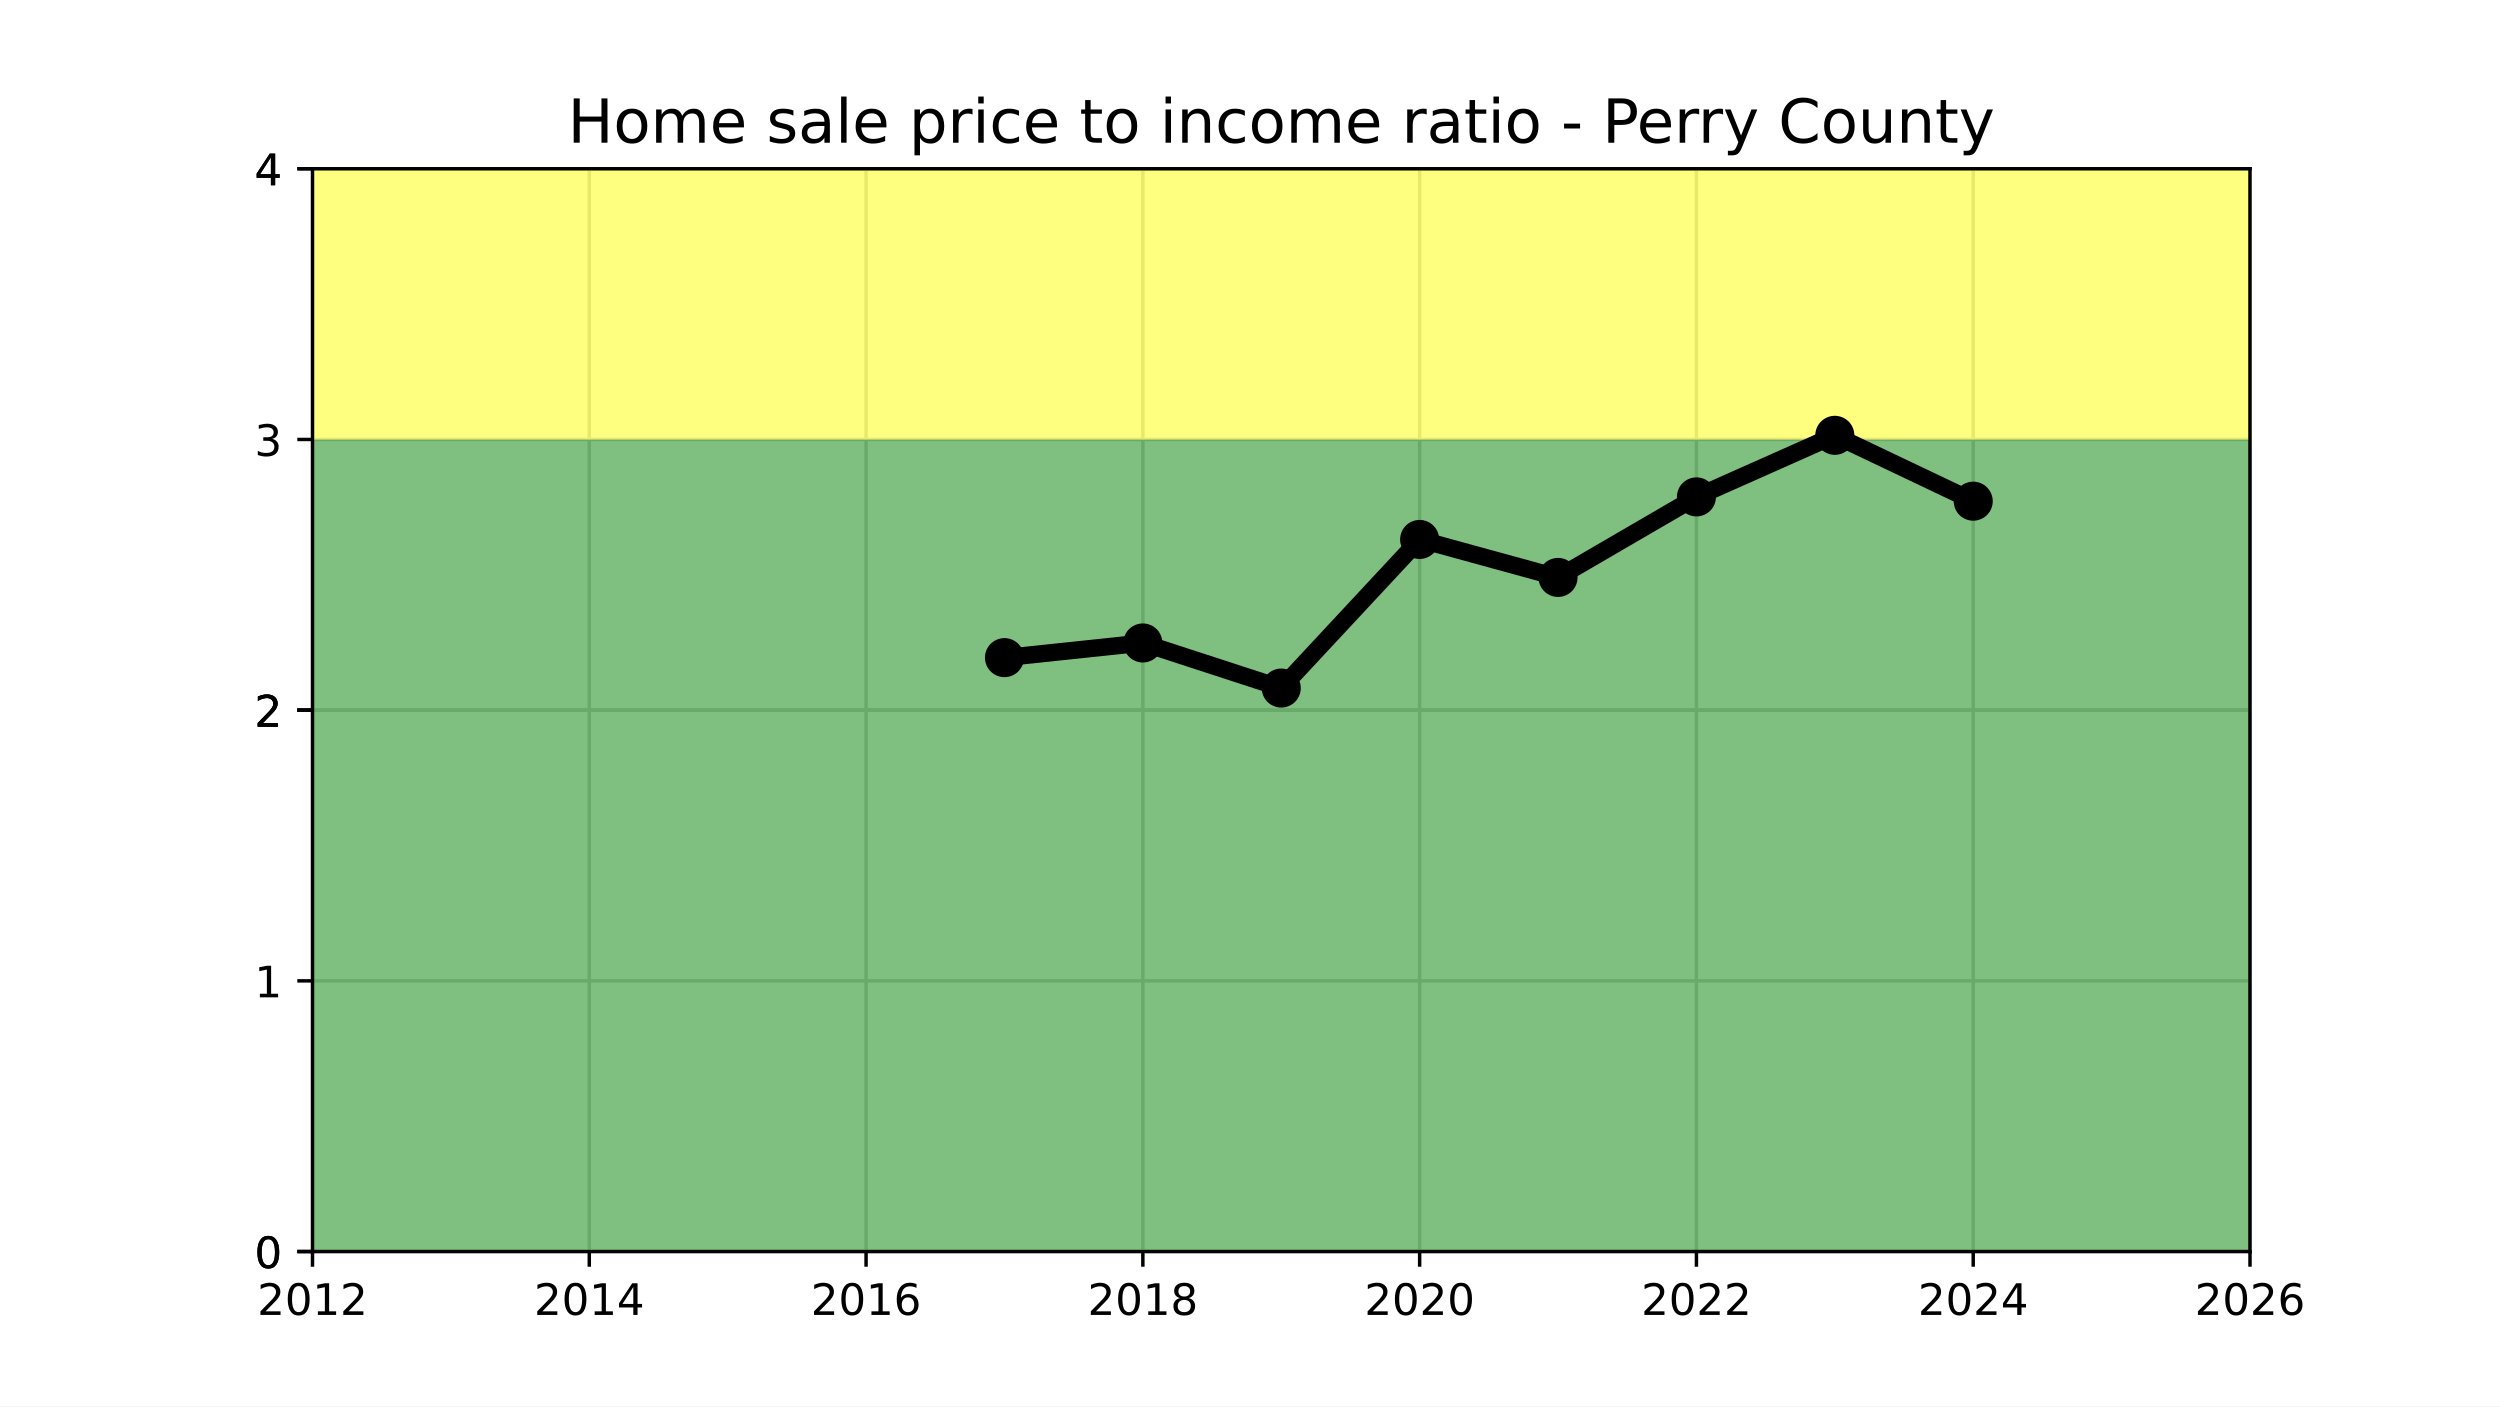
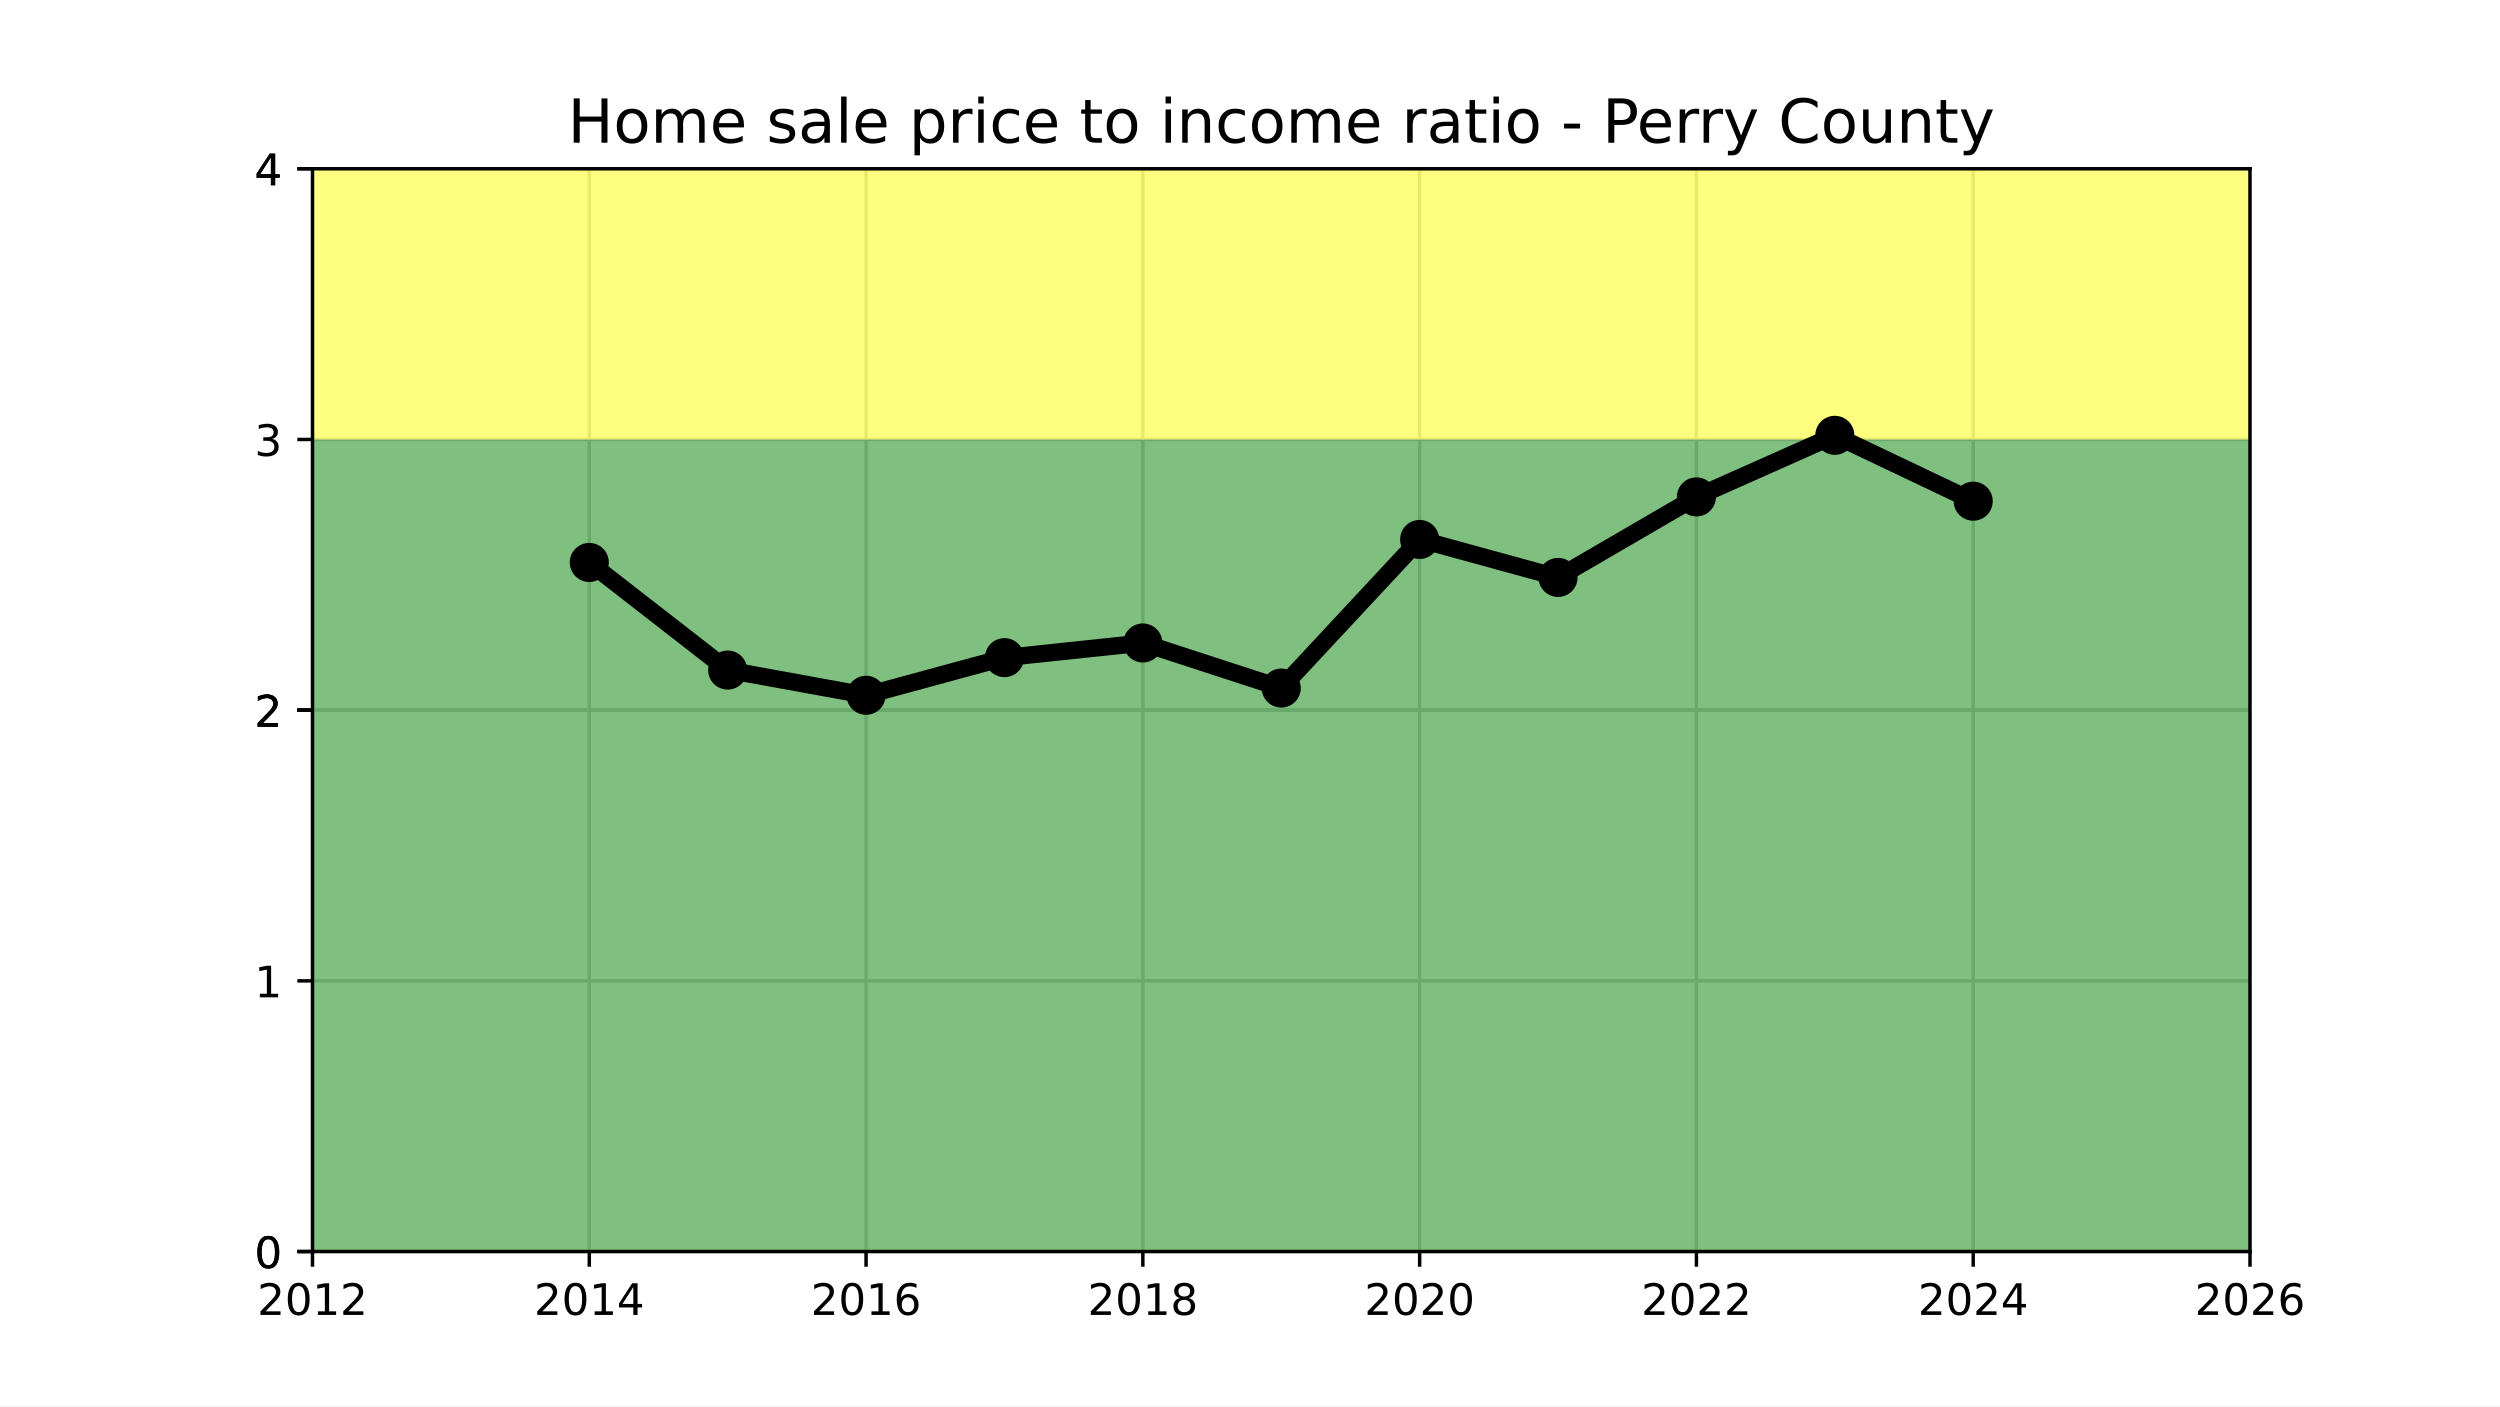
<svg xmlns="http://www.w3.org/2000/svg" xmlns:xlink="http://www.w3.org/1999/xlink" width="576pt" height="324pt" viewBox="0 0 576 324" version="1.1">
  <defs>
    <style type="text/css">*{stroke-linejoin: round; stroke-linecap: butt}</style>
  </defs>
  <g id="figure_1">
    <g id="patch_1">
      <path d="M 0 324  L 576 324  L 576 0  L 0 0  z " style="fill: #ffffff" />
    </g>
    <g id="axes_1">
      <g id="patch_2">
        <path d="M 72 288.36  L 518.4 288.36  L 518.4 38.88  L 72 38.88  z " style="fill: #ffffff" />
      </g>
      <g id="matplotlib.axis_1">
        <g id="xtick_1">
          <g id="line2d_1">
-             <path d="M 72 288.36  L 72 38.88  " clip-path="url(#pbfffc1a0a6)" style="fill: none; stroke: #d3d3d3; stroke-width: 0.8; stroke-linecap: square" />
+             <path d="M 72 288.36  L 72 38.88  " clip-path="url(#pf621484fbe)" style="fill: none; stroke: #d3d3d3; stroke-width: 0.8; stroke-linecap: square" />
          </g>
          <g id="line2d_2">
            <defs>
-               <path id="m7c3e75d966" d="M 0 0  L 0 3.5  " style="stroke: #000000; stroke-width: 0.8" />
+               <path id="mdf246e4072" d="M 0 0  L 0 3.5  " style="stroke: #000000; stroke-width: 0.8" />
            </defs>
            <g>
-               <use xlink:href="#m7c3e75d966" x="72" y="288.36" style="stroke: #000000; stroke-width: 0.8" />
+               <use xlink:href="#mdf246e4072" x="72" y="288.36" style="stroke: #000000; stroke-width: 0.8" />
            </g>
          </g>
          <g id="text_1">
            <g transform="translate(59.275 302.9584) scale(0.1 -0.1)">
              <defs>
                <path id="DejaVuSans-32" d="M 1228 531  L 3431 531  L 3431 0  L 469 0  L 469 531  Q 828 903 1448 1529  Q 2069 2156 2228 2338  Q 2531 2678 2651 2914  Q 2772 3150 2772 3378  Q 2772 3750 2511 3984  Q 2250 4219 1831 4219  Q 1534 4219 1204 4116  Q 875 4013 500 3803  L 500 4441  Q 881 4594 1212 4672  Q 1544 4750 1819 4750  Q 2544 4750 2975 4387  Q 3406 4025 3406 3419  Q 3406 3131 3298 2873  Q 3191 2616 2906 2266  Q 2828 2175 2409 1742  Q 1991 1309 1228 531  z " transform="scale(0.015625)" />
                <path id="DejaVuSans-30" d="M 2034 4250  Q 1547 4250 1301 3770  Q 1056 3291 1056 2328  Q 1056 1369 1301 889  Q 1547 409 2034 409  Q 2525 409 2770 889  Q 3016 1369 3016 2328  Q 3016 3291 2770 3770  Q 2525 4250 2034 4250  z M 2034 4750  Q 2819 4750 3233 4129  Q 3647 3509 3647 2328  Q 3647 1150 3233 529  Q 2819 -91 2034 -91  Q 1250 -91 836 529  Q 422 1150 422 2328  Q 422 3509 836 4129  Q 1250 4750 2034 4750  z " transform="scale(0.015625)" />
                <path id="DejaVuSans-31" d="M 794 531  L 1825 531  L 1825 4091  L 703 3866  L 703 4441  L 1819 4666  L 2450 4666  L 2450 531  L 3481 531  L 3481 0  L 794 0  L 794 531  z " transform="scale(0.015625)" />
              </defs>
              <use xlink:href="#DejaVuSans-32" />
              <use xlink:href="#DejaVuSans-30" transform="translate(63.62305 0)" />
              <use xlink:href="#DejaVuSans-31" transform="translate(127.2461 0)" />
              <use xlink:href="#DejaVuSans-32" transform="translate(190.8691 0)" />
            </g>
          </g>
        </g>
        <g id="xtick_2">
          <g id="line2d_3">
-             <path d="M 135.771 288.36  L 135.771 38.88  " clip-path="url(#pbfffc1a0a6)" style="fill: none; stroke: #d3d3d3; stroke-width: 0.8; stroke-linecap: square" />
+             <path d="M 135.771 288.36  L 135.771 38.88  " clip-path="url(#pf621484fbe)" style="fill: none; stroke: #d3d3d3; stroke-width: 0.8; stroke-linecap: square" />
          </g>
          <g id="line2d_4">
            <g>
-               <use xlink:href="#m7c3e75d966" x="135.771" y="288.36" style="stroke: #000000; stroke-width: 0.8" />
+               <use xlink:href="#mdf246e4072" x="135.771" y="288.36" style="stroke: #000000; stroke-width: 0.8" />
            </g>
          </g>
          <g id="text_2">
            <g transform="translate(123.0464 302.9584) scale(0.1 -0.1)">
              <defs>
                <path id="DejaVuSans-34" d="M 2419 4116  L 825 1625  L 2419 1625  L 2419 4116  z M 2253 4666  L 3047 4666  L 3047 1625  L 3713 1625  L 3713 1100  L 3047 1100  L 3047 0  L 2419 0  L 2419 1100  L 313 1100  L 313 1709  L 2253 4666  z " transform="scale(0.015625)" />
              </defs>
              <use xlink:href="#DejaVuSans-32" />
              <use xlink:href="#DejaVuSans-30" transform="translate(63.62305 0)" />
              <use xlink:href="#DejaVuSans-31" transform="translate(127.2461 0)" />
              <use xlink:href="#DejaVuSans-34" transform="translate(190.8691 0)" />
            </g>
          </g>
        </g>
        <g id="xtick_3">
          <g id="line2d_5">
-             <path d="M 199.543 288.36  L 199.543 38.88  " clip-path="url(#pbfffc1a0a6)" style="fill: none; stroke: #d3d3d3; stroke-width: 0.8; stroke-linecap: square" />
+             <path d="M 199.543 288.36  L 199.543 38.88  " clip-path="url(#pf621484fbe)" style="fill: none; stroke: #d3d3d3; stroke-width: 0.8; stroke-linecap: square" />
          </g>
          <g id="line2d_6">
            <g>
-               <use xlink:href="#m7c3e75d966" x="199.543" y="288.36" style="stroke: #000000; stroke-width: 0.8" />
+               <use xlink:href="#mdf246e4072" x="199.543" y="288.36" style="stroke: #000000; stroke-width: 0.8" />
            </g>
          </g>
          <g id="text_3">
            <g transform="translate(186.8179 302.9584) scale(0.1 -0.1)">
              <defs>
                <path id="DejaVuSans-36" d="M 2113 2584  Q 1688 2584 1439 2293  Q 1191 2003 1191 1497  Q 1191 994 1439 701  Q 1688 409 2113 409  Q 2538 409 2786 701  Q 3034 994 3034 1497  Q 3034 2003 2786 2293  Q 2538 2584 2113 2584  z M 3366 4563  L 3366 3988  Q 3128 4100 2886 4159  Q 2644 4219 2406 4219  Q 1781 4219 1451 3797  Q 1122 3375 1075 2522  Q 1259 2794 1537 2939  Q 1816 3084 2150 3084  Q 2853 3084 3261 2657  Q 3669 2231 3669 1497  Q 3669 778 3244 343  Q 2819 -91 2113 -91  Q 1303 -91 875 529  Q 447 1150 447 2328  Q 447 3434 972 4092  Q 1497 4750 2381 4750  Q 2619 4750 2861 4703  Q 3103 4656 3366 4563  z " transform="scale(0.015625)" />
              </defs>
              <use xlink:href="#DejaVuSans-32" />
              <use xlink:href="#DejaVuSans-30" transform="translate(63.62305 0)" />
              <use xlink:href="#DejaVuSans-31" transform="translate(127.2461 0)" />
              <use xlink:href="#DejaVuSans-36" transform="translate(190.8691 0)" />
            </g>
          </g>
        </g>
        <g id="xtick_4">
          <g id="line2d_7">
-             <path d="M 263.314 288.36  L 263.314 38.88  " clip-path="url(#pbfffc1a0a6)" style="fill: none; stroke: #d3d3d3; stroke-width: 0.8; stroke-linecap: square" />
+             <path d="M 263.314 288.36  L 263.314 38.88  " clip-path="url(#pf621484fbe)" style="fill: none; stroke: #d3d3d3; stroke-width: 0.8; stroke-linecap: square" />
          </g>
          <g id="line2d_8">
            <g>
-               <use xlink:href="#m7c3e75d966" x="263.314" y="288.36" style="stroke: #000000; stroke-width: 0.8" />
+               <use xlink:href="#mdf246e4072" x="263.314" y="288.36" style="stroke: #000000; stroke-width: 0.8" />
            </g>
          </g>
          <g id="text_4">
            <g transform="translate(250.5893 302.9584) scale(0.1 -0.1)">
              <defs>
                <path id="DejaVuSans-38" d="M 2034 2216  Q 1584 2216 1326 1975  Q 1069 1734 1069 1313  Q 1069 891 1326 650  Q 1584 409 2034 409  Q 2484 409 2743 651  Q 3003 894 3003 1313  Q 3003 1734 2745 1975  Q 2488 2216 2034 2216  z M 1403 2484  Q 997 2584 770 2862  Q 544 3141 544 3541  Q 544 4100 942 4425  Q 1341 4750 2034 4750  Q 2731 4750 3128 4425  Q 3525 4100 3525 3541  Q 3525 3141 3298 2862  Q 3072 2584 2669 2484  Q 3125 2378 3379 2068  Q 3634 1759 3634 1313  Q 3634 634 3220 271  Q 2806 -91 2034 -91  Q 1263 -91 848 271  Q 434 634 434 1313  Q 434 1759 690 2068  Q 947 2378 1403 2484  z M 1172 3481  Q 1172 3119 1398 2916  Q 1625 2713 2034 2713  Q 2441 2713 2670 2916  Q 2900 3119 2900 3481  Q 2900 3844 2670 4047  Q 2441 4250 2034 4250  Q 1625 4250 1398 4047  Q 1172 3844 1172 3481  z " transform="scale(0.015625)" />
              </defs>
              <use xlink:href="#DejaVuSans-32" />
              <use xlink:href="#DejaVuSans-30" transform="translate(63.62305 0)" />
              <use xlink:href="#DejaVuSans-31" transform="translate(127.2461 0)" />
              <use xlink:href="#DejaVuSans-38" transform="translate(190.8691 0)" />
            </g>
          </g>
        </g>
        <g id="xtick_5">
          <g id="line2d_9">
-             <path d="M 327.086 288.36  L 327.086 38.88  " clip-path="url(#pbfffc1a0a6)" style="fill: none; stroke: #d3d3d3; stroke-width: 0.8; stroke-linecap: square" />
+             <path d="M 327.086 288.36  L 327.086 38.88  " clip-path="url(#pf621484fbe)" style="fill: none; stroke: #d3d3d3; stroke-width: 0.8; stroke-linecap: square" />
          </g>
          <g id="line2d_10">
            <g>
-               <use xlink:href="#m7c3e75d966" x="327.086" y="288.36" style="stroke: #000000; stroke-width: 0.8" />
+               <use xlink:href="#mdf246e4072" x="327.086" y="288.36" style="stroke: #000000; stroke-width: 0.8" />
            </g>
          </g>
          <g id="text_5">
            <g transform="translate(314.3607 302.9584) scale(0.1 -0.1)">
              <use xlink:href="#DejaVuSans-32" />
              <use xlink:href="#DejaVuSans-30" transform="translate(63.62305 0)" />
              <use xlink:href="#DejaVuSans-32" transform="translate(127.2461 0)" />
              <use xlink:href="#DejaVuSans-30" transform="translate(190.8691 0)" />
            </g>
          </g>
        </g>
        <g id="xtick_6">
          <g id="line2d_11">
-             <path d="M 390.857 288.36  L 390.857 38.88  " clip-path="url(#pbfffc1a0a6)" style="fill: none; stroke: #d3d3d3; stroke-width: 0.8; stroke-linecap: square" />
+             <path d="M 390.857 288.36  L 390.857 38.88  " clip-path="url(#pf621484fbe)" style="fill: none; stroke: #d3d3d3; stroke-width: 0.8; stroke-linecap: square" />
          </g>
          <g id="line2d_12">
            <g>
-               <use xlink:href="#m7c3e75d966" x="390.857" y="288.36" style="stroke: #000000; stroke-width: 0.8" />
+               <use xlink:href="#mdf246e4072" x="390.857" y="288.36" style="stroke: #000000; stroke-width: 0.8" />
            </g>
          </g>
          <g id="text_6">
            <g transform="translate(378.1321 302.9584) scale(0.1 -0.1)">
              <use xlink:href="#DejaVuSans-32" />
              <use xlink:href="#DejaVuSans-30" transform="translate(63.62305 0)" />
              <use xlink:href="#DejaVuSans-32" transform="translate(127.2461 0)" />
              <use xlink:href="#DejaVuSans-32" transform="translate(190.8691 0)" />
            </g>
          </g>
        </g>
        <g id="xtick_7">
          <g id="line2d_13">
-             <path d="M 454.629 288.36  L 454.629 38.88  " clip-path="url(#pbfffc1a0a6)" style="fill: none; stroke: #d3d3d3; stroke-width: 0.8; stroke-linecap: square" />
+             <path d="M 454.629 288.36  L 454.629 38.88  " clip-path="url(#pf621484fbe)" style="fill: none; stroke: #d3d3d3; stroke-width: 0.8; stroke-linecap: square" />
          </g>
          <g id="line2d_14">
            <g>
-               <use xlink:href="#m7c3e75d966" x="454.629" y="288.36" style="stroke: #000000; stroke-width: 0.8" />
+               <use xlink:href="#mdf246e4072" x="454.629" y="288.36" style="stroke: #000000; stroke-width: 0.8" />
            </g>
          </g>
          <g id="text_7">
            <g transform="translate(441.9036 302.9584) scale(0.1 -0.1)">
              <use xlink:href="#DejaVuSans-32" />
              <use xlink:href="#DejaVuSans-30" transform="translate(63.62305 0)" />
              <use xlink:href="#DejaVuSans-32" transform="translate(127.2461 0)" />
              <use xlink:href="#DejaVuSans-34" transform="translate(190.8691 0)" />
            </g>
          </g>
        </g>
        <g id="xtick_8">
          <g id="line2d_15">
-             <path d="M 518.4 288.36  L 518.4 38.88  " clip-path="url(#pbfffc1a0a6)" style="fill: none; stroke: #d3d3d3; stroke-width: 0.8; stroke-linecap: square" />
+             <path d="M 518.4 288.36  L 518.4 38.88  " clip-path="url(#pf621484fbe)" style="fill: none; stroke: #d3d3d3; stroke-width: 0.8; stroke-linecap: square" />
          </g>
          <g id="line2d_16">
            <g>
-               <use xlink:href="#m7c3e75d966" x="518.4" y="288.36" style="stroke: #000000; stroke-width: 0.8" />
+               <use xlink:href="#mdf246e4072" x="518.4" y="288.36" style="stroke: #000000; stroke-width: 0.8" />
            </g>
          </g>
          <g id="text_8">
            <g transform="translate(505.675 302.9584) scale(0.1 -0.1)">
              <use xlink:href="#DejaVuSans-32" />
              <use xlink:href="#DejaVuSans-30" transform="translate(63.62305 0)" />
              <use xlink:href="#DejaVuSans-32" transform="translate(127.2461 0)" />
              <use xlink:href="#DejaVuSans-36" transform="translate(190.8691 0)" />
            </g>
          </g>
        </g>
      </g>
      <g id="matplotlib.axis_2">
        <g id="ytick_1">
          <g id="line2d_17">
-             <path d="M 72 288.36  L 518.4 288.36  " clip-path="url(#pbfffc1a0a6)" style="fill: none; stroke: #d3d3d3; stroke-width: 0.8; stroke-linecap: square" />
+             <path d="M 72 288.36  L 518.4 288.36  " clip-path="url(#pf621484fbe)" style="fill: none; stroke: #d3d3d3; stroke-width: 0.8; stroke-linecap: square" />
          </g>
          <g id="line2d_18">
            <defs>
-               <path id="m134a880bf1" d="M 0 0  L -3.5 0  " style="stroke: #000000; stroke-width: 0.8" />
+               <path id="m05bde2416c" d="M 0 0  L -3.5 0  " style="stroke: #000000; stroke-width: 0.8" />
            </defs>
            <g>
-               <use xlink:href="#m134a880bf1" x="72" y="288.36" style="stroke: #000000; stroke-width: 0.8" />
+               <use xlink:href="#m05bde2416c" x="72" y="288.36" style="stroke: #000000; stroke-width: 0.8" />
            </g>
          </g>
          <g id="text_9">
            <g transform="translate(58.6375 292.1592) scale(0.1 -0.1)">
              <use xlink:href="#DejaVuSans-30" />
            </g>
          </g>
        </g>
        <g id="ytick_2">
          <g id="line2d_19">
-             <path d="M 72 288.36  L 518.4 288.36  " clip-path="url(#pbfffc1a0a6)" style="fill: none; stroke: #d3d3d3; stroke-width: 0.8; stroke-linecap: square" />
+             <path d="M 72 288.36  L 518.4 288.36  " clip-path="url(#pf621484fbe)" style="fill: none; stroke: #d3d3d3; stroke-width: 0.8; stroke-linecap: square" />
          </g>
          <g id="line2d_20">
            <g>
-               <use xlink:href="#m134a880bf1" x="72" y="288.36" style="stroke: #000000; stroke-width: 0.8" />
+               <use xlink:href="#m05bde2416c" x="72" y="288.36" style="stroke: #000000; stroke-width: 0.8" />
            </g>
          </g>
          <g id="text_10">
            <g transform="translate(58.6375 292.1592) scale(0.1 -0.1)">
              <use xlink:href="#DejaVuSans-30" />
            </g>
          </g>
        </g>
        <g id="ytick_3">
          <g id="line2d_21">
-             <path d="M 72 225.99  L 518.4 225.99  " clip-path="url(#pbfffc1a0a6)" style="fill: none; stroke: #d3d3d3; stroke-width: 0.8; stroke-linecap: square" />
+             <path d="M 72 225.99  L 518.4 225.99  " clip-path="url(#pf621484fbe)" style="fill: none; stroke: #d3d3d3; stroke-width: 0.8; stroke-linecap: square" />
          </g>
          <g id="line2d_22">
            <g>
-               <use xlink:href="#m134a880bf1" x="72" y="225.99" style="stroke: #000000; stroke-width: 0.8" />
+               <use xlink:href="#m05bde2416c" x="72" y="225.99" style="stroke: #000000; stroke-width: 0.8" />
            </g>
          </g>
          <g id="text_11">
            <g transform="translate(58.6375 229.7892) scale(0.1 -0.1)">
              <use xlink:href="#DejaVuSans-31" />
            </g>
          </g>
        </g>
        <g id="ytick_4">
          <g id="line2d_23">
-             <path d="M 72 163.62  L 518.4 163.62  " clip-path="url(#pbfffc1a0a6)" style="fill: none; stroke: #d3d3d3; stroke-width: 0.8; stroke-linecap: square" />
+             <path d="M 72 163.62  L 518.4 163.62  " clip-path="url(#pf621484fbe)" style="fill: none; stroke: #d3d3d3; stroke-width: 0.8; stroke-linecap: square" />
          </g>
          <g id="line2d_24">
            <g>
-               <use xlink:href="#m134a880bf1" x="72" y="163.62" style="stroke: #000000; stroke-width: 0.8" />
+               <use xlink:href="#m05bde2416c" x="72" y="163.62" style="stroke: #000000; stroke-width: 0.8" />
            </g>
          </g>
          <g id="text_12">
            <g transform="translate(58.6375 167.4192) scale(0.1 -0.1)">
              <use xlink:href="#DejaVuSans-32" />
            </g>
          </g>
        </g>
        <g id="ytick_5">
          <g id="line2d_25">
-             <path d="M 72 163.62  L 518.4 163.62  " clip-path="url(#pbfffc1a0a6)" style="fill: none; stroke: #d3d3d3; stroke-width: 0.8; stroke-linecap: square" />
+             <path d="M 72 163.62  L 518.4 163.62  " clip-path="url(#pf621484fbe)" style="fill: none; stroke: #d3d3d3; stroke-width: 0.8; stroke-linecap: square" />
          </g>
          <g id="line2d_26">
            <g>
-               <use xlink:href="#m134a880bf1" x="72" y="163.62" style="stroke: #000000; stroke-width: 0.8" />
+               <use xlink:href="#m05bde2416c" x="72" y="163.62" style="stroke: #000000; stroke-width: 0.8" />
            </g>
          </g>
          <g id="text_13">
            <g transform="translate(58.6375 167.4192) scale(0.1 -0.1)">
              <use xlink:href="#DejaVuSans-32" />
            </g>
          </g>
        </g>
        <g id="ytick_6">
          <g id="line2d_27">
-             <path d="M 72 163.62  L 518.4 163.62  " clip-path="url(#pbfffc1a0a6)" style="fill: none; stroke: #d3d3d3; stroke-width: 0.8; stroke-linecap: square" />
+             <path d="M 72 163.62  L 518.4 163.62  " clip-path="url(#pf621484fbe)" style="fill: none; stroke: #d3d3d3; stroke-width: 0.8; stroke-linecap: square" />
          </g>
          <g id="line2d_28">
            <g>
-               <use xlink:href="#m134a880bf1" x="72" y="163.62" style="stroke: #000000; stroke-width: 0.8" />
+               <use xlink:href="#m05bde2416c" x="72" y="163.62" style="stroke: #000000; stroke-width: 0.8" />
            </g>
          </g>
          <g id="text_14">
            <g transform="translate(58.6375 167.4192) scale(0.1 -0.1)">
              <use xlink:href="#DejaVuSans-32" />
            </g>
          </g>
        </g>
        <g id="ytick_7">
          <g id="line2d_29">
-             <path d="M 72 101.25  L 518.4 101.25  " clip-path="url(#pbfffc1a0a6)" style="fill: none; stroke: #d3d3d3; stroke-width: 0.8; stroke-linecap: square" />
+             <path d="M 72 101.25  L 518.4 101.25  " clip-path="url(#pf621484fbe)" style="fill: none; stroke: #d3d3d3; stroke-width: 0.8; stroke-linecap: square" />
          </g>
          <g id="line2d_30">
            <g>
-               <use xlink:href="#m134a880bf1" x="72" y="101.25" style="stroke: #000000; stroke-width: 0.8" />
+               <use xlink:href="#m05bde2416c" x="72" y="101.25" style="stroke: #000000; stroke-width: 0.8" />
            </g>
          </g>
          <g id="text_15">
            <g transform="translate(58.6375 105.0492) scale(0.1 -0.1)">
              <defs>
                <path id="DejaVuSans-33" d="M 2597 2516  Q 3050 2419 3304 2112  Q 3559 1806 3559 1356  Q 3559 666 3084 287  Q 2609 -91 1734 -91  Q 1441 -91 1130 -33  Q 819 25 488 141  L 488 750  Q 750 597 1062 519  Q 1375 441 1716 441  Q 2309 441 2620 675  Q 2931 909 2931 1356  Q 2931 1769 2642 2001  Q 2353 2234 1838 2234  L 1294 2234  L 1294 2753  L 1863 2753  Q 2328 2753 2575 2939  Q 2822 3125 2822 3475  Q 2822 3834 2567 4026  Q 2313 4219 1838 4219  Q 1578 4219 1281 4162  Q 984 4106 628 3988  L 628 4550  Q 988 4650 1302 4700  Q 1616 4750 1894 4750  Q 2613 4750 3031 4423  Q 3450 4097 3450 3541  Q 3450 3153 3228 2886  Q 3006 2619 2597 2516  z " transform="scale(0.015625)" />
              </defs>
              <use xlink:href="#DejaVuSans-33" />
            </g>
          </g>
        </g>
        <g id="ytick_8">
          <g id="line2d_31">
-             <path d="M 72 38.88  L 518.4 38.88  " clip-path="url(#pbfffc1a0a6)" style="fill: none; stroke: #d3d3d3; stroke-width: 0.8; stroke-linecap: square" />
+             <path d="M 72 38.88  L 518.4 38.88  " clip-path="url(#pf621484fbe)" style="fill: none; stroke: #d3d3d3; stroke-width: 0.8; stroke-linecap: square" />
          </g>
          <g id="line2d_32">
            <g>
-               <use xlink:href="#m134a880bf1" x="72" y="38.88" style="stroke: #000000; stroke-width: 0.8" />
+               <use xlink:href="#m05bde2416c" x="72" y="38.88" style="stroke: #000000; stroke-width: 0.8" />
            </g>
          </g>
          <g id="text_16">
            <g transform="translate(58.6375 42.67922) scale(0.1 -0.1)">
              <use xlink:href="#DejaVuSans-34" />
            </g>
          </g>
        </g>
        <g id="ytick_9">
          <g id="line2d_33">
-             <path d="M 72 38.88  L 518.4 38.88  " clip-path="url(#pbfffc1a0a6)" style="fill: none; stroke: #d3d3d3; stroke-width: 0.8; stroke-linecap: square" />
+             <path d="M 72 38.88  L 518.4 38.88  " clip-path="url(#pf621484fbe)" style="fill: none; stroke: #d3d3d3; stroke-width: 0.8; stroke-linecap: square" />
          </g>
          <g id="line2d_34">
            <g>
-               <use xlink:href="#m134a880bf1" x="72" y="38.88" style="stroke: #000000; stroke-width: 0.8" />
+               <use xlink:href="#m05bde2416c" x="72" y="38.88" style="stroke: #000000; stroke-width: 0.8" />
            </g>
          </g>
          <g id="text_17">
            <g transform="translate(58.6375 42.67922) scale(0.1 -0.1)">
              <use xlink:href="#DejaVuSans-34" />
            </g>
          </g>
        </g>
      </g>
      <g id="FillBetweenPolyCollection_1">
-         <path d="M 72 101.25  L 72 288.36  L 103.886 288.36  L 135.771 288.36  L 167.657 288.36  L 199.543 288.36  L 231.429 288.36  L 263.314 288.36  L 295.2 288.36  L 327.086 288.36  L 358.971 288.36  L 390.857 288.36  L 422.743 288.36  L 454.629 288.36  L 486.514 288.36  L 518.4 288.36  L 518.4 101.25  L 518.4 101.25  L 486.514 101.25  L 454.629 101.25  L 422.743 101.25  L 390.857 101.25  L 358.971 101.25  L 327.086 101.25  L 295.2 101.25  L 263.314 101.25  L 231.429 101.25  L 199.543 101.25  L 167.657 101.25  L 135.771 101.25  L 103.886 101.25  L 72 101.25  z " clip-path="url(#pbfffc1a0a6)" style="fill: #008000; fill-opacity: 0.5" />
+         <path d="M 72 101.25  L 72 288.36  L 103.886 288.36  L 135.771 288.36  L 167.657 288.36  L 199.543 288.36  L 231.429 288.36  L 263.314 288.36  L 295.2 288.36  L 327.086 288.36  L 358.971 288.36  L 390.857 288.36  L 422.743 288.36  L 454.629 288.36  L 486.514 288.36  L 518.4 288.36  L 518.4 101.25  L 518.4 101.25  L 486.514 101.25  L 454.629 101.25  L 422.743 101.25  L 390.857 101.25  L 358.971 101.25  L 327.086 101.25  L 295.2 101.25  L 263.314 101.25  L 231.429 101.25  L 199.543 101.25  L 167.657 101.25  L 135.771 101.25  L 103.886 101.25  L 72 101.25  z " clip-path="url(#pf621484fbe)" style="fill: #008000; fill-opacity: 0.5" />
      </g>
      <g id="FillBetweenPolyCollection_2">
-         <path d="M 72 38.88  L 72 101.25  L 103.886 101.25  L 135.771 101.25  L 167.657 101.25  L 199.543 101.25  L 231.429 101.25  L 263.314 101.25  L 295.2 101.25  L 327.086 101.25  L 358.971 101.25  L 390.857 101.25  L 422.743 101.25  L 454.629 101.25  L 486.514 101.25  L 518.4 101.25  L 518.4 38.88  L 518.4 38.88  L 486.514 38.88  L 454.629 38.88  L 422.743 38.88  L 390.857 38.88  L 358.971 38.88  L 327.086 38.88  L 295.2 38.88  L 263.314 38.88  L 231.429 38.88  L 199.543 38.88  L 167.657 38.88  L 135.771 38.88  L 103.886 38.88  L 72 38.88  z " clip-path="url(#pbfffc1a0a6)" style="fill: #ffff00; fill-opacity: 0.5" />
+         <path d="M 72 38.88  L 72 101.25  L 103.886 101.25  L 135.771 101.25  L 167.657 101.25  L 199.543 101.25  L 231.429 101.25  L 263.314 101.25  L 295.2 101.25  L 327.086 101.25  L 358.971 101.25  L 390.857 101.25  L 422.743 101.25  L 454.629 101.25  L 486.514 101.25  L 518.4 101.25  L 518.4 38.88  L 518.4 38.88  L 486.514 38.88  L 454.629 38.88  L 422.743 38.88  L 390.857 38.88  L 358.971 38.88  L 327.086 38.88  L 295.2 38.88  L 263.314 38.88  L 231.429 38.88  L 199.543 38.88  L 167.657 38.88  L 135.771 38.88  L 103.886 38.88  L 72 38.88  z " clip-path="url(#pf621484fbe)" style="fill: #ffff00; fill-opacity: 0.5" />
      </g>
      <g id="line2d_35">
-         <path d="M 231.429 151.518  L 263.314 148.141  L 295.2 158.529  L 327.086 124.29  L 358.971 133.041  L 390.857 114.486  L 422.743 100.299  L 454.629 115.473  " clip-path="url(#pbfffc1a0a6)" style="fill: none; stroke: #000000; stroke-width: 4; stroke-linecap: square" />
+         <path d="M 135.771 129.589  L 167.657 154.385  L 199.543 160.194  L 231.429 151.518  L 263.314 148.141  L 295.2 158.529  L 327.086 124.29  L 358.971 133.041  L 390.857 114.486  L 422.743 100.299  L 454.629 115.473  " clip-path="url(#pf621484fbe)" style="fill: none; stroke: #000000; stroke-width: 4; stroke-linecap: square" />
        <defs>
-           <path id="mf09debd452" d="M 0 4  C 1.061 4 2.078 3.579 2.828 2.828  C 3.579 2.078 4 1.061 4 0  C 4 -1.061 3.579 -2.078 2.828 -2.828  C 2.078 -3.579 1.061 -4 0 -4  C -1.061 -4 -2.078 -3.579 -2.828 -2.828  C -3.579 -2.078 -4 -1.061 -4 0  C -4 1.061 -3.579 2.078 -2.828 2.828  C -2.078 3.579 -1.061 4 0 4  z " style="stroke: #000000" />
+           <path id="mb3affad6fa" d="M 0 4  C 1.061 4 2.078 3.579 2.828 2.828  C 3.579 2.078 4 1.061 4 0  C 4 -1.061 3.579 -2.078 2.828 -2.828  C 2.078 -3.579 1.061 -4 0 -4  C -1.061 -4 -2.078 -3.579 -2.828 -2.828  C -3.579 -2.078 -4 -1.061 -4 0  C -4 1.061 -3.579 2.078 -2.828 2.828  C -2.078 3.579 -1.061 4 0 4  z " style="stroke: #000000" />
        </defs>
-         <g clip-path="url(#pbfffc1a0a6)">
-           <use xlink:href="#mf09debd452" x="231.429" y="151.518" style="stroke: #000000" />
-           <use xlink:href="#mf09debd452" x="263.314" y="148.141" style="stroke: #000000" />
-           <use xlink:href="#mf09debd452" x="295.2" y="158.529" style="stroke: #000000" />
-           <use xlink:href="#mf09debd452" x="327.086" y="124.29" style="stroke: #000000" />
-           <use xlink:href="#mf09debd452" x="358.971" y="133.041" style="stroke: #000000" />
-           <use xlink:href="#mf09debd452" x="390.857" y="114.486" style="stroke: #000000" />
-           <use xlink:href="#mf09debd452" x="422.743" y="100.299" style="stroke: #000000" />
-           <use xlink:href="#mf09debd452" x="454.629" y="115.473" style="stroke: #000000" />
+         <g clip-path="url(#pf621484fbe)">
+           <use xlink:href="#mb3affad6fa" x="135.771" y="129.589" style="stroke: #000000" />
+           <use xlink:href="#mb3affad6fa" x="167.657" y="154.385" style="stroke: #000000" />
+           <use xlink:href="#mb3affad6fa" x="199.543" y="160.194" style="stroke: #000000" />
+           <use xlink:href="#mb3affad6fa" x="231.429" y="151.518" style="stroke: #000000" />
+           <use xlink:href="#mb3affad6fa" x="263.314" y="148.141" style="stroke: #000000" />
+           <use xlink:href="#mb3affad6fa" x="295.2" y="158.529" style="stroke: #000000" />
+           <use xlink:href="#mb3affad6fa" x="327.086" y="124.29" style="stroke: #000000" />
+           <use xlink:href="#mb3affad6fa" x="358.971" y="133.041" style="stroke: #000000" />
+           <use xlink:href="#mb3affad6fa" x="390.857" y="114.486" style="stroke: #000000" />
+           <use xlink:href="#mb3affad6fa" x="422.743" y="100.299" style="stroke: #000000" />
+           <use xlink:href="#mb3affad6fa" x="454.629" y="115.473" style="stroke: #000000" />
        </g>
      </g>
      <g id="patch_3">
        <path d="M 72 288.36  L 72 38.88  " style="fill: none; stroke: #000000; stroke-width: 0.8; stroke-linejoin: miter; stroke-linecap: square" />
      </g>
      <g id="patch_4">
        <path d="M 518.4 288.36  L 518.4 38.88  " style="fill: none; stroke: #000000; stroke-width: 0.8; stroke-linejoin: miter; stroke-linecap: square" />
      </g>
      <g id="patch_5">
        <path d="M 72 288.36  L 518.4 288.36  " style="fill: none; stroke: #000000; stroke-width: 0.8; stroke-linejoin: miter; stroke-linecap: square" />
      </g>
      <g id="patch_6">
        <path d="M 72 38.88  L 518.4 38.88  " style="fill: none; stroke: #000000; stroke-width: 0.8; stroke-linejoin: miter; stroke-linecap: square" />
      </g>
      <g id="text_18">
        <g transform="translate(130.8072 32.88) scale(0.14 -0.14)">
          <defs>
            <path id="DejaVuSans-48" d="M 628 4666  L 1259 4666  L 1259 2753  L 3553 2753  L 3553 4666  L 4184 4666  L 4184 0  L 3553 0  L 3553 2222  L 1259 2222  L 1259 0  L 628 0  L 628 4666  z " transform="scale(0.015625)" />
            <path id="DejaVuSans-6f" d="M 1959 3097  Q 1497 3097 1228 2736  Q 959 2375 959 1747  Q 959 1119 1226 758  Q 1494 397 1959 397  Q 2419 397 2687 759  Q 2956 1122 2956 1747  Q 2956 2369 2687 2733  Q 2419 3097 1959 3097  z M 1959 3584  Q 2709 3584 3137 3096  Q 3566 2609 3566 1747  Q 3566 888 3137 398  Q 2709 -91 1959 -91  Q 1206 -91 779 398  Q 353 888 353 1747  Q 353 2609 779 3096  Q 1206 3584 1959 3584  z " transform="scale(0.015625)" />
            <path id="DejaVuSans-6d" d="M 3328 2828  Q 3544 3216 3844 3400  Q 4144 3584 4550 3584  Q 5097 3584 5394 3201  Q 5691 2819 5691 2113  L 5691 0  L 5113 0  L 5113 2094  Q 5113 2597 4934 2840  Q 4756 3084 4391 3084  Q 3944 3084 3684 2787  Q 3425 2491 3425 1978  L 3425 0  L 2847 0  L 2847 2094  Q 2847 2600 2669 2842  Q 2491 3084 2119 3084  Q 1678 3084 1418 2786  Q 1159 2488 1159 1978  L 1159 0  L 581 0  L 581 3500  L 1159 3500  L 1159 2956  Q 1356 3278 1631 3431  Q 1906 3584 2284 3584  Q 2666 3584 2933 3390  Q 3200 3197 3328 2828  z " transform="scale(0.015625)" />
            <path id="DejaVuSans-65" d="M 3597 1894  L 3597 1613  L 953 1613  Q 991 1019 1311 708  Q 1631 397 2203 397  Q 2534 397 2845 478  Q 3156 559 3463 722  L 3463 178  Q 3153 47 2828 -22  Q 2503 -91 2169 -91  Q 1331 -91 842 396  Q 353 884 353 1716  Q 353 2575 817 3079  Q 1281 3584 2069 3584  Q 2775 3584 3186 3129  Q 3597 2675 3597 1894  z M 3022 2063  Q 3016 2534 2758 2815  Q 2500 3097 2075 3097  Q 1594 3097 1305 2825  Q 1016 2553 972 2059  L 3022 2063  z " transform="scale(0.015625)" />
            <path id="DejaVuSans-20" transform="scale(0.015625)" />
            <path id="DejaVuSans-73" d="M 2834 3397  L 2834 2853  Q 2591 2978 2328 3040  Q 2066 3103 1784 3103  Q 1356 3103 1142 2972  Q 928 2841 928 2578  Q 928 2378 1081 2264  Q 1234 2150 1697 2047  L 1894 2003  Q 2506 1872 2764 1633  Q 3022 1394 3022 966  Q 3022 478 2636 193  Q 2250 -91 1575 -91  Q 1294 -91 989 -36  Q 684 19 347 128  L 347 722  Q 666 556 975 473  Q 1284 391 1588 391  Q 1994 391 2212 530  Q 2431 669 2431 922  Q 2431 1156 2273 1281  Q 2116 1406 1581 1522  L 1381 1569  Q 847 1681 609 1914  Q 372 2147 372 2553  Q 372 3047 722 3315  Q 1072 3584 1716 3584  Q 2034 3584 2315 3537  Q 2597 3491 2834 3397  z " transform="scale(0.015625)" />
            <path id="DejaVuSans-61" d="M 2194 1759  Q 1497 1759 1228 1600  Q 959 1441 959 1056  Q 959 750 1161 570  Q 1363 391 1709 391  Q 2188 391 2477 730  Q 2766 1069 2766 1631  L 2766 1759  L 2194 1759  z M 3341 1997  L 3341 0  L 2766 0  L 2766 531  Q 2569 213 2275 61  Q 1981 -91 1556 -91  Q 1019 -91 701 211  Q 384 513 384 1019  Q 384 1609 779 1909  Q 1175 2209 1959 2209  L 2766 2209  L 2766 2266  Q 2766 2663 2505 2880  Q 2244 3097 1772 3097  Q 1472 3097 1187 3025  Q 903 2953 641 2809  L 641 3341  Q 956 3463 1253 3523  Q 1550 3584 1831 3584  Q 2591 3584 2966 3190  Q 3341 2797 3341 1997  z " transform="scale(0.015625)" />
            <path id="DejaVuSans-6c" d="M 603 4863  L 1178 4863  L 1178 0  L 603 0  L 603 4863  z " transform="scale(0.015625)" />
            <path id="DejaVuSans-70" d="M 1159 525  L 1159 -1331  L 581 -1331  L 581 3500  L 1159 3500  L 1159 2969  Q 1341 3281 1617 3432  Q 1894 3584 2278 3584  Q 2916 3584 3314 3078  Q 3713 2572 3713 1747  Q 3713 922 3314 415  Q 2916 -91 2278 -91  Q 1894 -91 1617 61  Q 1341 213 1159 525  z M 3116 1747  Q 3116 2381 2855 2742  Q 2594 3103 2138 3103  Q 1681 3103 1420 2742  Q 1159 2381 1159 1747  Q 1159 1113 1420 752  Q 1681 391 2138 391  Q 2594 391 2855 752  Q 3116 1113 3116 1747  z " transform="scale(0.015625)" />
            <path id="DejaVuSans-72" d="M 2631 2963  Q 2534 3019 2420 3045  Q 2306 3072 2169 3072  Q 1681 3072 1420 2755  Q 1159 2438 1159 1844  L 1159 0  L 581 0  L 581 3500  L 1159 3500  L 1159 2956  Q 1341 3275 1631 3429  Q 1922 3584 2338 3584  Q 2397 3584 2469 3576  Q 2541 3569 2628 3553  L 2631 2963  z " transform="scale(0.015625)" />
            <path id="DejaVuSans-69" d="M 603 3500  L 1178 3500  L 1178 0  L 603 0  L 603 3500  z M 603 4863  L 1178 4863  L 1178 4134  L 603 4134  L 603 4863  z " transform="scale(0.015625)" />
            <path id="DejaVuSans-63" d="M 3122 3366  L 3122 2828  Q 2878 2963 2633 3030  Q 2388 3097 2138 3097  Q 1578 3097 1268 2742  Q 959 2388 959 1747  Q 959 1106 1268 751  Q 1578 397 2138 397  Q 2388 397 2633 464  Q 2878 531 3122 666  L 3122 134  Q 2881 22 2623 -34  Q 2366 -91 2075 -91  Q 1284 -91 818 406  Q 353 903 353 1747  Q 353 2603 823 3093  Q 1294 3584 2113 3584  Q 2378 3584 2631 3529  Q 2884 3475 3122 3366  z " transform="scale(0.015625)" />
            <path id="DejaVuSans-74" d="M 1172 4494  L 1172 3500  L 2356 3500  L 2356 3053  L 1172 3053  L 1172 1153  Q 1172 725 1289 603  Q 1406 481 1766 481  L 2356 481  L 2356 0  L 1766 0  Q 1100 0 847 248  Q 594 497 594 1153  L 594 3053  L 172 3053  L 172 3500  L 594 3500  L 594 4494  L 1172 4494  z " transform="scale(0.015625)" />
            <path id="DejaVuSans-6e" d="M 3513 2113  L 3513 0  L 2938 0  L 2938 2094  Q 2938 2591 2744 2837  Q 2550 3084 2163 3084  Q 1697 3084 1428 2787  Q 1159 2491 1159 1978  L 1159 0  L 581 0  L 581 3500  L 1159 3500  L 1159 2956  Q 1366 3272 1645 3428  Q 1925 3584 2291 3584  Q 2894 3584 3203 3211  Q 3513 2838 3513 2113  z " transform="scale(0.015625)" />
            <path id="DejaVuSans-2d" d="M 313 2009  L 1997 2009  L 1997 1497  L 313 1497  L 313 2009  z " transform="scale(0.015625)" />
            <path id="DejaVuSans-50" d="M 1259 4147  L 1259 2394  L 2053 2394  Q 2494 2394 2734 2622  Q 2975 2850 2975 3272  Q 2975 3691 2734 3919  Q 2494 4147 2053 4147  L 1259 4147  z M 628 4666  L 2053 4666  Q 2838 4666 3239 4311  Q 3641 3956 3641 3272  Q 3641 2581 3239 2228  Q 2838 1875 2053 1875  L 1259 1875  L 1259 0  L 628 0  L 628 4666  z " transform="scale(0.015625)" />
            <path id="DejaVuSans-79" d="M 2059 -325  Q 1816 -950 1584 -1140  Q 1353 -1331 966 -1331  L 506 -1331  L 506 -850  L 844 -850  Q 1081 -850 1212 -737  Q 1344 -625 1503 -206  L 1606 56  L 191 3500  L 800 3500  L 1894 763  L 2988 3500  L 3597 3500  L 2059 -325  z " transform="scale(0.015625)" />
            <path id="DejaVuSans-43" d="M 4122 4306  L 4122 3641  Q 3803 3938 3442 4084  Q 3081 4231 2675 4231  Q 1875 4231 1450 3742  Q 1025 3253 1025 2328  Q 1025 1406 1450 917  Q 1875 428 2675 428  Q 3081 428 3442 575  Q 3803 722 4122 1019  L 4122 359  Q 3791 134 3420 21  Q 3050 -91 2638 -91  Q 1578 -91 968 557  Q 359 1206 359 2328  Q 359 3453 968 4101  Q 1578 4750 2638 4750  Q 3056 4750 3426 4639  Q 3797 4528 4122 4306  z " transform="scale(0.015625)" />
            <path id="DejaVuSans-75" d="M 544 1381  L 544 3500  L 1119 3500  L 1119 1403  Q 1119 906 1312 657  Q 1506 409 1894 409  Q 2359 409 2629 706  Q 2900 1003 2900 1516  L 2900 3500  L 3475 3500  L 3475 0  L 2900 0  L 2900 538  Q 2691 219 2414 64  Q 2138 -91 1772 -91  Q 1169 -91 856 284  Q 544 659 544 1381  z M 1991 3584  L 1991 3584  z " transform="scale(0.015625)" />
          </defs>
          <use xlink:href="#DejaVuSans-48" />
          <use xlink:href="#DejaVuSans-6f" transform="translate(75.19531 0)" />
          <use xlink:href="#DejaVuSans-6d" transform="translate(136.377 0)" />
          <use xlink:href="#DejaVuSans-65" transform="translate(233.7891 0)" />
          <use xlink:href="#DejaVuSans-20" transform="translate(295.3125 0)" />
          <use xlink:href="#DejaVuSans-73" transform="translate(327.0996 0)" />
          <use xlink:href="#DejaVuSans-61" transform="translate(379.1992 0)" />
          <use xlink:href="#DejaVuSans-6c" transform="translate(440.4785 0)" />
          <use xlink:href="#DejaVuSans-65" transform="translate(468.2617 0)" />
          <use xlink:href="#DejaVuSans-20" transform="translate(529.7852 0)" />
          <use xlink:href="#DejaVuSans-70" transform="translate(561.5723 0)" />
          <use xlink:href="#DejaVuSans-72" transform="translate(625.0488 0)" />
          <use xlink:href="#DejaVuSans-69" transform="translate(666.1621 0)" />
          <use xlink:href="#DejaVuSans-63" transform="translate(693.9453 0)" />
          <use xlink:href="#DejaVuSans-65" transform="translate(748.9258 0)" />
          <use xlink:href="#DejaVuSans-20" transform="translate(810.4492 0)" />
          <use xlink:href="#DejaVuSans-74" transform="translate(842.2363 0)" />
          <use xlink:href="#DejaVuSans-6f" transform="translate(881.4453 0)" />
          <use xlink:href="#DejaVuSans-20" transform="translate(942.627 0)" />
          <use xlink:href="#DejaVuSans-69" transform="translate(974.4141 0)" />
          <use xlink:href="#DejaVuSans-6e" transform="translate(1002.197 0)" />
          <use xlink:href="#DejaVuSans-63" transform="translate(1065.576 0)" />
          <use xlink:href="#DejaVuSans-6f" transform="translate(1120.557 0)" />
          <use xlink:href="#DejaVuSans-6d" transform="translate(1181.738 0)" />
          <use xlink:href="#DejaVuSans-65" transform="translate(1279.15 0)" />
          <use xlink:href="#DejaVuSans-20" transform="translate(1340.674 0)" />
          <use xlink:href="#DejaVuSans-72" transform="translate(1372.461 0)" />
          <use xlink:href="#DejaVuSans-61" transform="translate(1413.574 0)" />
          <use xlink:href="#DejaVuSans-74" transform="translate(1474.854 0)" />
          <use xlink:href="#DejaVuSans-69" transform="translate(1514.062 0)" />
          <use xlink:href="#DejaVuSans-6f" transform="translate(1541.846 0)" />
          <use xlink:href="#DejaVuSans-20" transform="translate(1603.027 0)" />
          <use xlink:href="#DejaVuSans-2d" transform="translate(1634.814 0)" />
          <use xlink:href="#DejaVuSans-20" transform="translate(1670.898 0)" />
          <use xlink:href="#DejaVuSans-50" transform="translate(1702.686 0)" />
          <use xlink:href="#DejaVuSans-65" transform="translate(1759.363 0)" />
          <use xlink:href="#DejaVuSans-72" transform="translate(1820.887 0)" />
          <use xlink:href="#DejaVuSans-72" transform="translate(1860.25 0)" />
          <use xlink:href="#DejaVuSans-79" transform="translate(1901.363 0)" />
          <use xlink:href="#DejaVuSans-20" transform="translate(1960.543 0)" />
          <use xlink:href="#DejaVuSans-43" transform="translate(1992.33 0)" />
          <use xlink:href="#DejaVuSans-6f" transform="translate(2062.154 0)" />
          <use xlink:href="#DejaVuSans-75" transform="translate(2123.336 0)" />
          <use xlink:href="#DejaVuSans-6e" transform="translate(2186.715 0)" />
          <use xlink:href="#DejaVuSans-74" transform="translate(2250.094 0)" />
          <use xlink:href="#DejaVuSans-79" transform="translate(2289.303 0)" />
        </g>
      </g>
    </g>
  </g>
  <defs>
-     <clipPath id="pbfffc1a0a6">
+     <clipPath id="pf621484fbe">
      <rect x="72" y="38.88" width="446.4" height="249.48" />
    </clipPath>
  </defs>
</svg>
